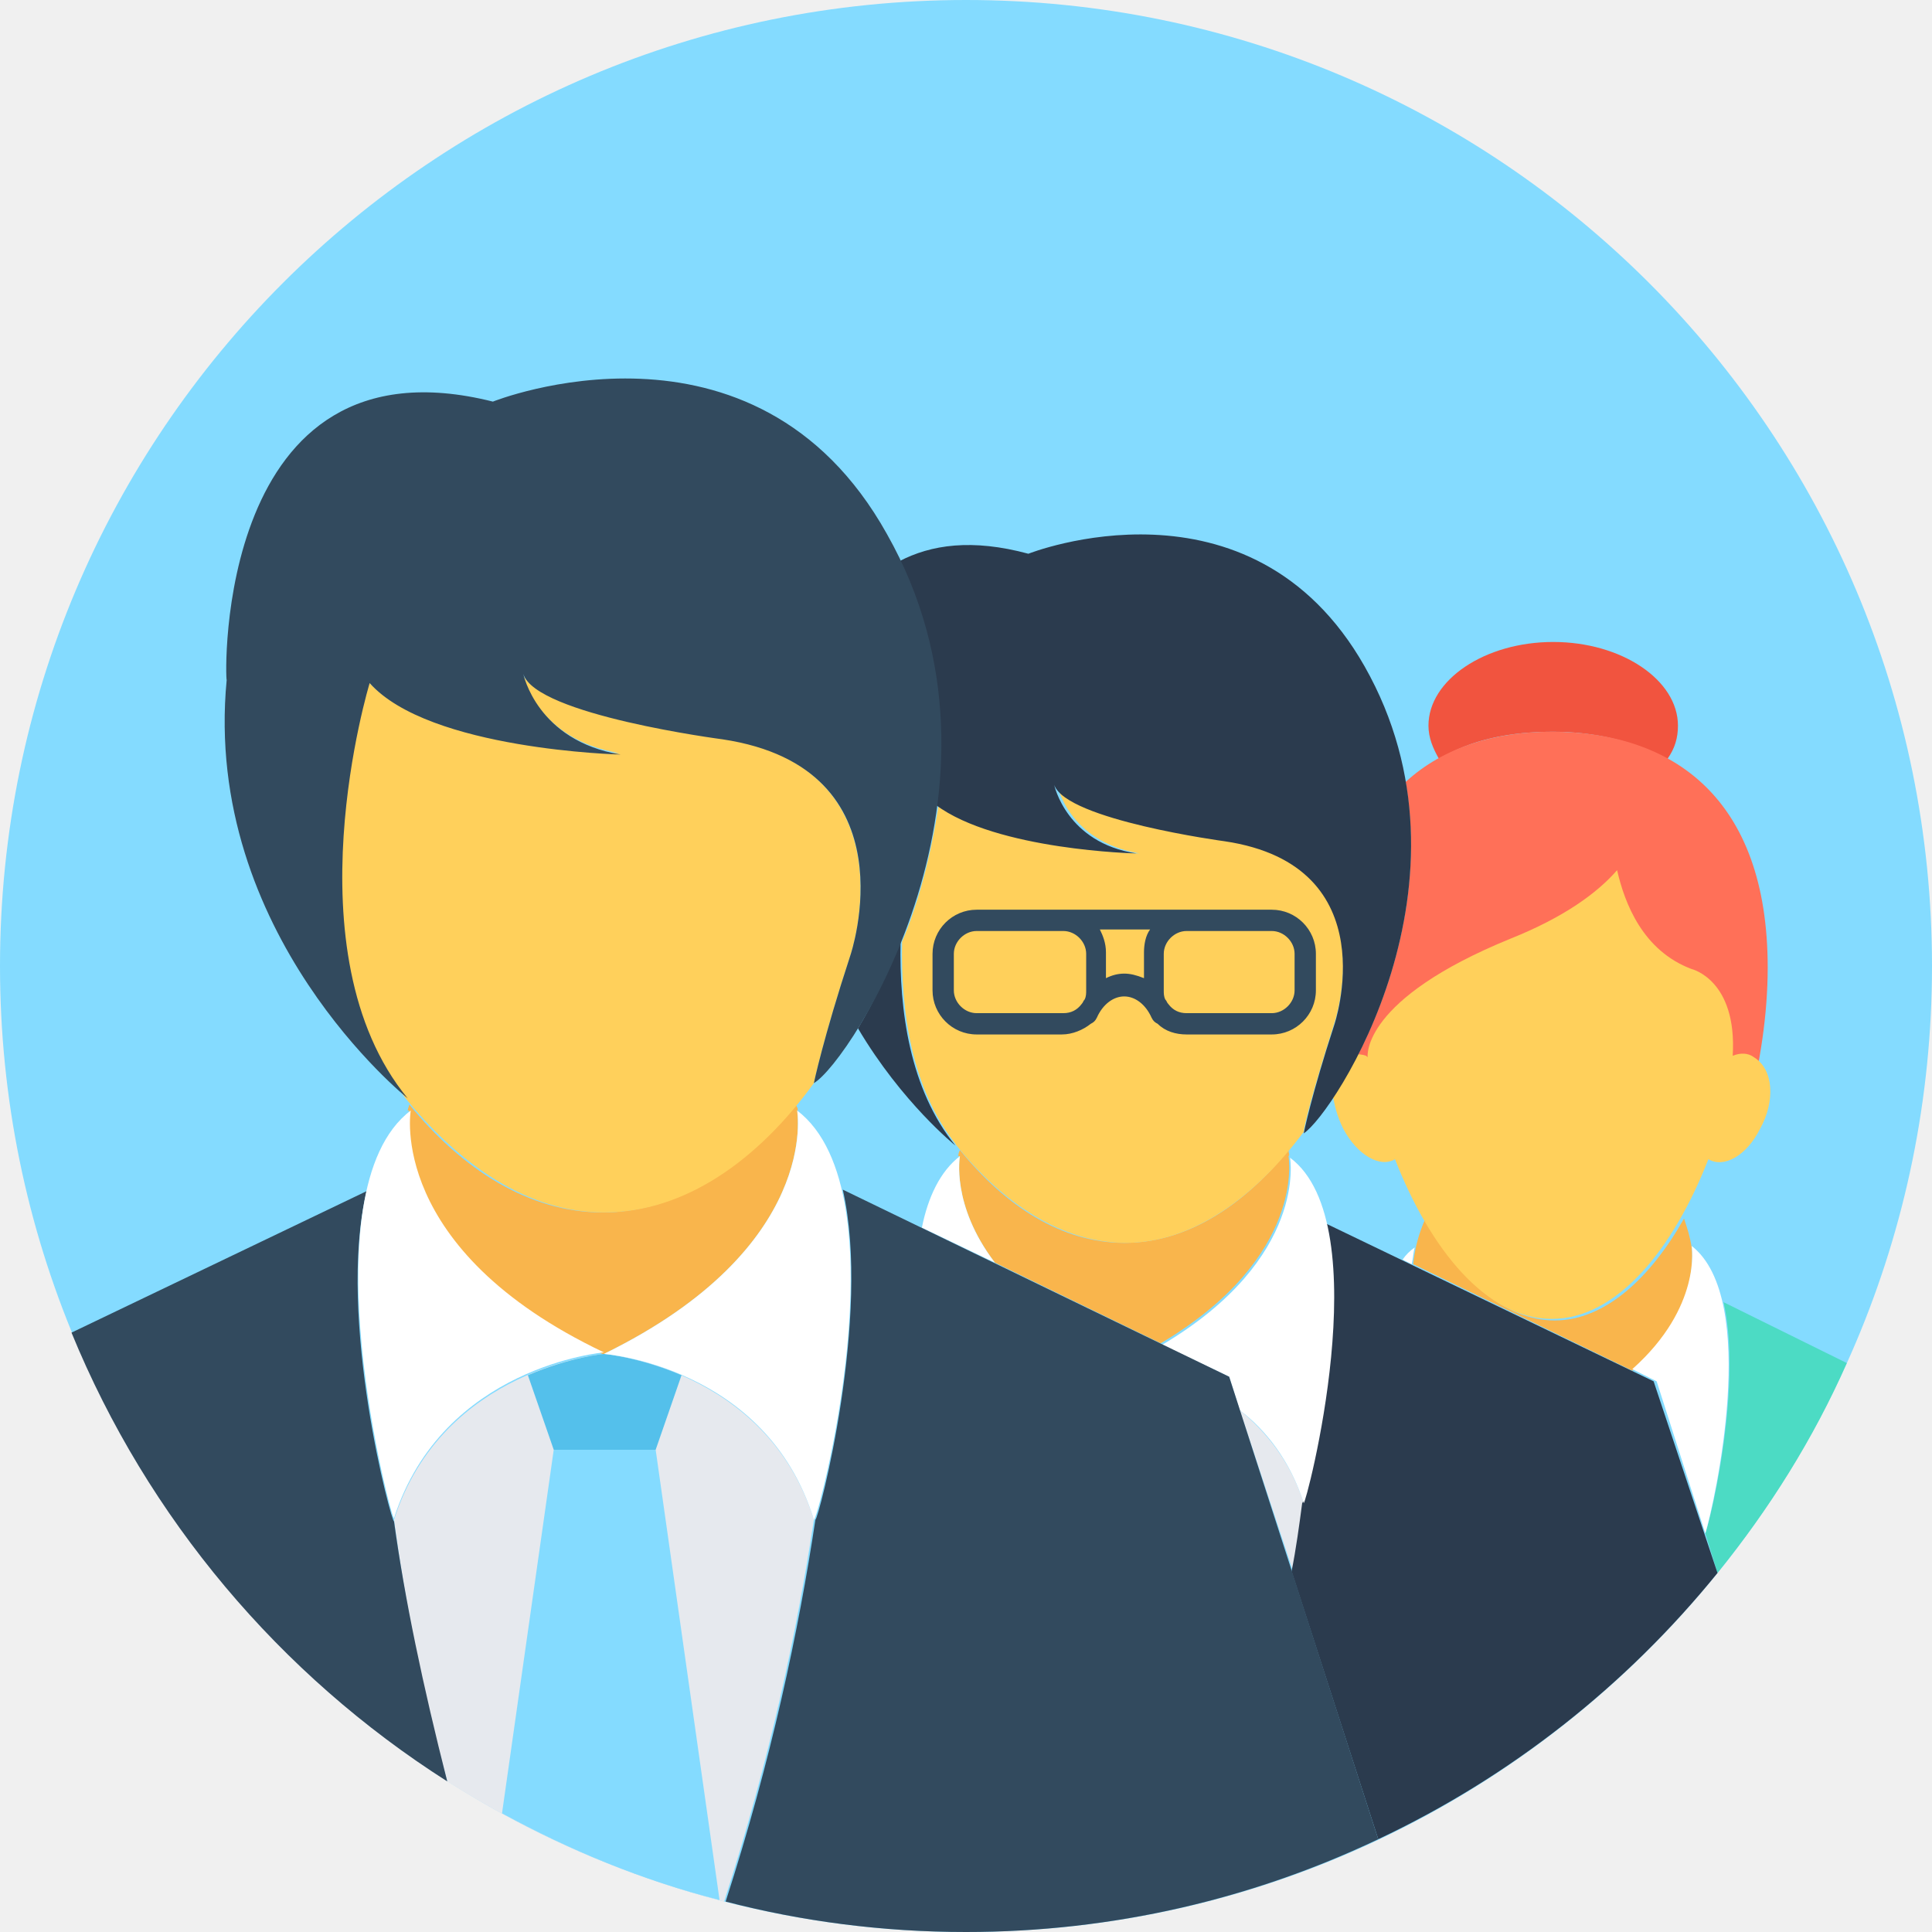
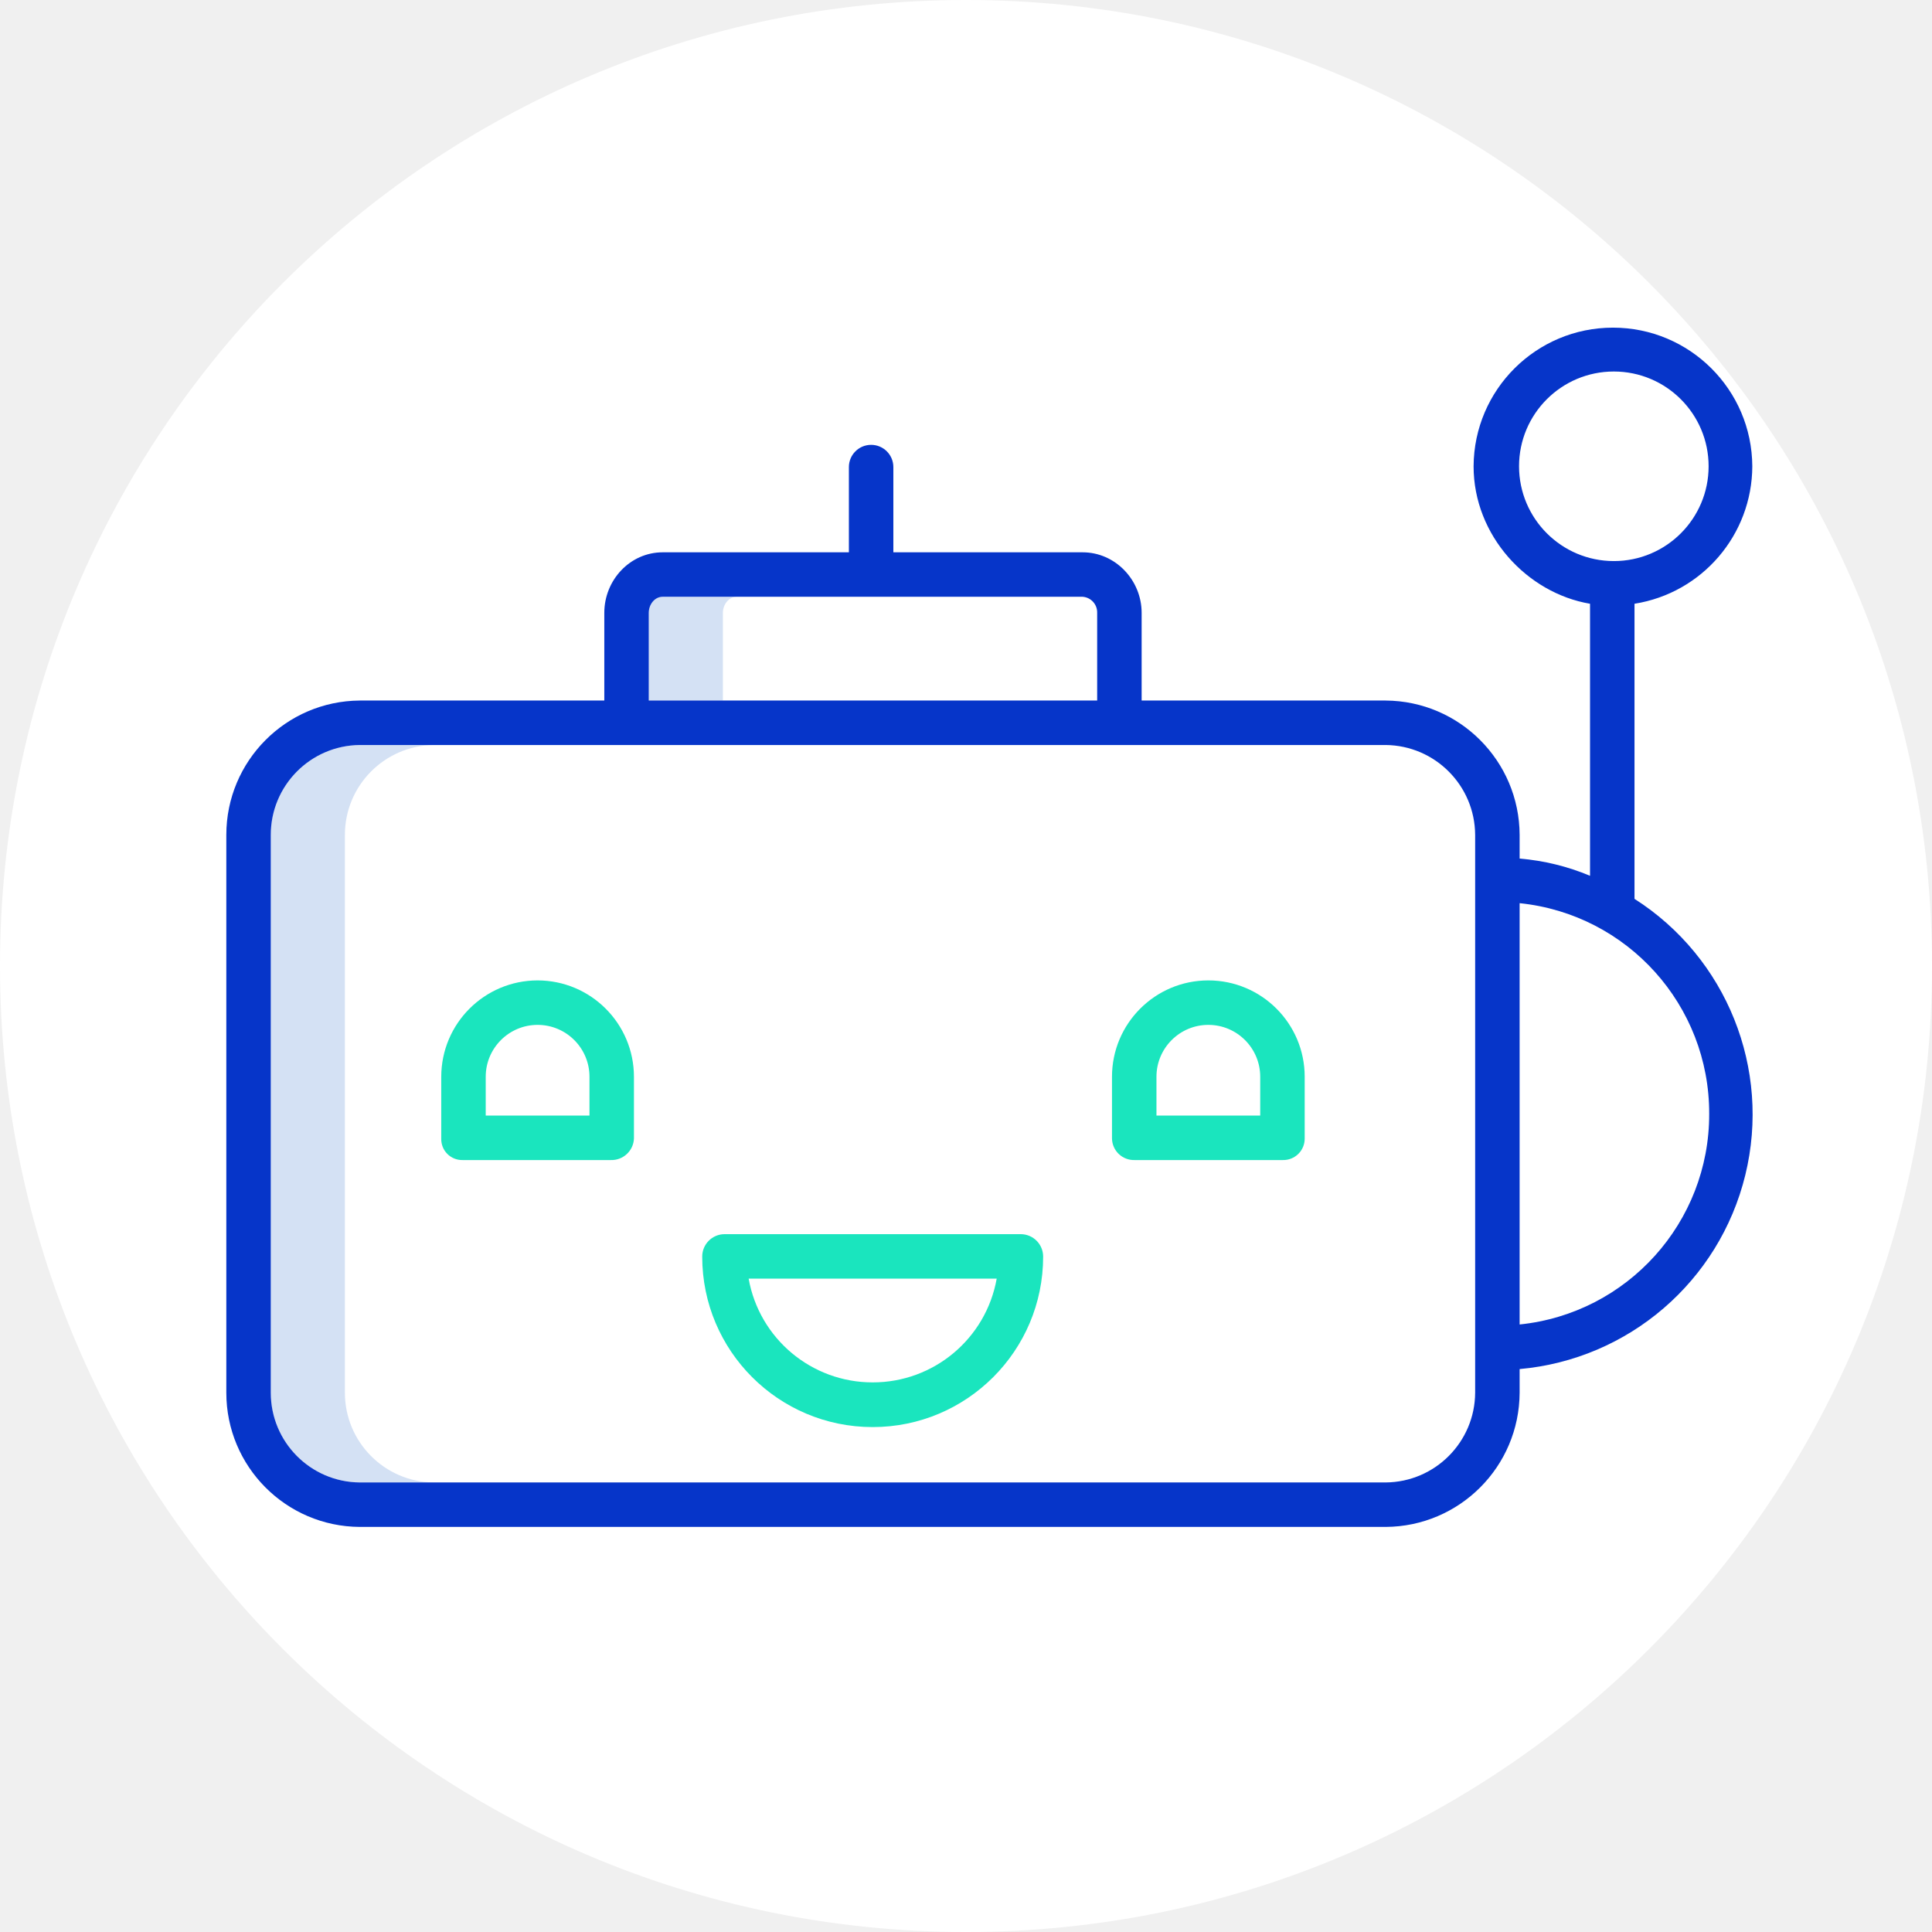
- <svg xmlns="http://www.w3.org/2000/svg" version="1.1" id="Layer_1" x="0px" y="0px" viewBox="0 0 508 508" style="enable-background:new 0 0 508 508;" xml:space="preserve">
-   <circle style="fill:#84DBFF;" cx="254" cy="254" r="254" />
-   <path style="fill:#F1543F;" d="M441.2,190.8c0,3.2-0.8,6-2.8,8.8c-8.8-4.8-19.2-7.2-30-7.2c-11.2,0-21.6,2-30,7.2  c-1.6-2.8-2.8-5.6-2.8-8.8c0-12,14.8-22,32.8-22C426.4,168.8,441.2,178.8,441.2,190.8z" />
-   <path style="fill:#FF7058;" d="M464.8,254.4c0,12.4-2,25.2-5.2,37.6H357.2c-0.8-3.6-1.6-6.8-2.4-10.4c9.6-17.2,20-45.6,14.8-76  c10-9.2,23.6-13.2,38.4-13.2C439.6,192.4,464.8,209.6,464.8,254.4z" />
-   <path style="fill:#F9B54C;" d="M444.8,328c0,0,2.8,16-15.6,32.4l-57.6-28c0.4-4.4,1.6-8.4,3.2-12c8.8,16,20.8,26.8,34,26.8  s25.2-11.2,34-26.8C443.6,322.8,444.4,325.2,444.8,328L444.8,328z" />
-   <path style="fill:#4CDBC4;" d="M485.6,358.4c-8.8,20-20.4,38.4-34,55.2l-3.2-10.4c2-6,9.6-39.6,4.8-60.8L485.6,358.4z" />
-   <g>
-     <path style="fill:#FFFFFF;" d="M448.4,403.2l-12.8-40l-6.4-3.2c18.4-16.4,15.6-32.4,15.6-32.4C462.8,341.6,450.8,395.2,448.4,403.2   z" />
-     <path style="fill:#FFFFFF;" d="M372,328c-0.4,1.2-0.4,2.8-0.8,4.4l-2.4-1.2C369.6,330,370.8,328.8,372,328z" />
+ <svg xmlns="http://www.w3.org/2000/svg" version="1.1" width="512" height="512" x="0" y="0" viewBox="0 0 411.869 411" style="enable-background:new 0 0 512 512" xml:space="preserve" class="">
+   <circle r="205.935" cx="205.935" cy="205.5" fill="#ffffff" shape="circle" />
+   <g transform="matrix(0.79,0,0,0.79,48.24682,69.07168)">
+     <path d="m137.754 73.059h-20c-2.199 0-3.754 2.125-3.754 4.332v23.668h20v-23.668c0-2.207 1.551-4.332 3.754-4.332zm0 0" fill="#d4e1f4" data-original="#d4e1f4" style="" />
+     <path d="m32 287.848v-150.527c-.008-13.301 10.699-24.125 24-24.262h-20c-13.301.137-24.008 10.961-24 24.262v150.527c0 13.289 10.711 24.094 24 24.211h20c-13.289-.117-24-10.922-24-24.211zm0 0" fill="#d4e1f4" data-original="#d4e1f4" style="" />
+     <path d="m411.789 37.848c-.105-20.695-16.91-37.414-37.605-37.414-20.691 0-37.496 16.719-37.605 37.414 0 18.676 14.422 34.211 31.422 37.094v73.41c-6.051-2.535-12.461-4.105-19-4.648v-6.383c-.074-19.957-16.203-36.133-36.156-36.262h-65.844v-23.668c0-8.824-7.09-16.332-15.91-16.332h-51.09v-23c0-3.316-2.688-6-6-6s-6 2.684-6 6v23h-50.246c-8.82 0-15.754 7.508-15.754 16.332v23.668h-66c-19.922.145-36 16.336-36 36.262v150.527c.004 19.914 16.086 36.086 36 36.211h276.844c19.941-.109 36.074-16.266 36.156-36.211v-6.383c29.41-2.625 53.891-23.672 60.898-52.355 7.008-28.684-5.012-58.648-29.898-74.539v-79.629c18.258-2.902 31.719-18.609 31.789-37.094zm-297.789 39.543c0-2.207 1.551-4.332 3.754-4.332h113.336c2.25.168 3.973 2.074 3.91 4.332v23.668h-121zm223 210.457c-.074 13.32-10.84 24.109-24.156 24.211h-276.844c-13.289-.117-24-10.922-24-24.211v-150.527c-.008-13.301 10.699-24.125 24-24.262h276.844c13.328.125 24.09 10.93 24.156 24.262zm63.156-75.266c.078 29.273-22.035 53.848-51.156 56.848v-113.691c29.121 3 51.234 27.57 51.156 56.844zm-51.312-174.734c0-14.129 11.449-25.578 25.578-25.578 14.125 0 25.578 11.449 25.578 25.578 0 14.125-11.453 25.578-25.578 25.578-14.121-.016-25.562-11.457-25.578-25.578zm0 0" fill="#0635c9" data-original="#0635c9" style="" />
+     <g fill="#1ae5be">
+       <path d="m84 176.582c-14.352.016-25.984 11.648-26 26v16.668c-.047 1.543.539 3.043 1.629 4.141s2.578 1.699 4.125 1.668h40c3.324.105 6.113-2.488 6.246-5.809v-16.668c-.016-14.352-11.648-25.984-26-26zm14 36.477h-28v-10.477c0-7.73 6.27-14 14-14s14 6.27 14 14zm0 0" fill="#1ae5be" data-original="#1ae5be" style="" />
+       <path d="m239 202.582v16.668c.027 1.578.688 3.082 1.832 4.176 1.145 1.09 2.676 1.676 4.258 1.633h40c1.559.039 3.07-.559 4.184-1.652 1.117-1.094 1.738-2.594 1.727-4.156v-16.668c0-14.359-11.641-26-26-26s-26 11.641-26 26zm40 0v10.477h-28v-10.477c0-7.73 6.27-14 14-14s14 6.27 14 14zm0 0" fill="#1ae5be" data-original="#1ae5be" style="" />
+       <path d="m220.422 251.117c.004-3.324-2.676-6.031-6-6.059h-80c-3.328.027-6.008 2.734-6 6.059 0 25.406 20.594 46 46 46 25.402 0 46-20.594 46-46zm-46 33.941c-16.473.016-30.582-11.785-33.473-28h66.941c-2.891 16.215-17 28.016-33.469 28zm0 0" fill="#1ae5be" data-original="#1ae5be" style="" />
+     </g>
  </g>
-   <path style="fill:#FFD05B;" d="M462.8,296.8c-3.6,7.2-9.6,10.4-13.6,8c-9.2,23.6-24,42-41.2,42s-32-18.4-41.2-42  c-4,2.4-10-1.2-13.6-8c-1.6-3.2-2.4-6.4-2.8-9.2c2-2.8,4-6.4,6-10.4c0.8,0,1.6,0,2.8,0.4l0,0l0.4,0.4l0,0c0-0.4-1.6-15.2,37.6-31.2  c14-5.6,22.8-12,28-18c2,8.8,6.8,21.2,19.6,26c0,0,12,2.8,10.8,22.8l0,0c2-0.8,4-0.8,5.6,0.4C466.4,281.2,466.8,289.6,462.8,296.8z" />
-   <path style="fill:#E6E9EE;" d="M342.8,395.2L342.8,395.2c-0.8,5.6-2,11.6-2.8,18l-14-42.4C332.8,376.4,339.2,384,342.8,395.2z" />
-   <path style="fill:#F9B54C;" d="M338.8,304c0,0,4.8,26.4-33.6,49.2L261.6,332c-11.6-15.2-9.2-28-9.2-28s0,0-0.4,0  c0-0.4,0-0.8,0.4-1.6c12,14.8,26.8,24.4,43.2,24.4s31.2-9.6,43.2-24.4C338.8,303.2,339.2,303.6,338.8,304  C339.2,304,339.2,304,338.8,304z" />
-   <path style="fill:#2B3B4E;" d="M451.6,413.6c-24,29.6-54.4,53.6-89.2,70l-22.8-70.4c1.2-6,2-12,2.8-18c0.4,0.8,12.8-45.6,6-73.6  l86.4,41.6L451.6,413.6z" />
-   <g>
-     <path style="fill:#FFFFFF;" d="M342.8,395.2c-3.6-11.2-10-19.2-16.8-24.4l-2.8-8.8l-17.6-8.4c38.4-22.8,33.6-49.2,33.6-49.2   C362.8,322,343.2,396.4,342.8,395.2z" />
-     <path style="fill:#FFFFFF;" d="M261.6,332l-19.2-9.2c1.6-8,4.8-14.8,10-18.8C252.4,304,250,316.8,261.6,332z" />
-   </g>
-   <path style="fill:#FFD05B;" d="M350.8,269.2c-5.6,17.6-8,27.2-8,28.4l0,0c-12.8,17.2-29.2,29.2-46.8,29.2c-16.8,0-32.4-10.4-44.8-26  c0,0,0.4,0,0.4,0.4c-12-14.8-14.8-35.6-14.4-53.6l0,0c4.4-10.4,7.6-22.8,9.6-36c16,12,52.8,12.8,52.8,12.8  c-18.8-3.2-21.6-18-21.6-18c3.2,9.2,44.8,14.8,44.8,14.8C365.2,227.2,350.8,269.2,350.8,269.2z" />
-   <g>
-     <path style="fill:#2B3B4E;" d="M251.2,301.2c0,0-14-11.2-25.6-30.8c3.6-6,7.6-14,11.2-22.8C236.4,265.6,239.2,286.4,251.2,301.2z" />
-     <path style="fill:#2B3B4E;" d="M342.8,298c0,0,2-10,8-28.4c0,0,14.4-42-28.8-48.4c0,0-41.6-5.6-44.8-14.8c0,0,3.2,15.2,21.6,18   c0,0-36.8-0.8-52.8-12.8c2.4-20,0.8-42-9.6-64c8.4-4.4,19.2-6,34-2c0,0,58.4-23.2,88.4,29.6C390.8,231.6,350.8,292.8,342.8,298z" />
-   </g>
-   <path style="fill:#324A5E;" d="M334.4,239.2H314h-2h-32.4h-1.2h-21.6c-6.4,0-11.6,5.2-11.6,11.6v9.6c0,6.4,5.2,11.6,11.6,11.6h22.4  c2.8,0,5.6-1.2,7.6-2.8c0.8-0.4,1.2-0.8,1.6-1.6c1.6-3.6,4.4-5.6,7.2-5.6c2.8,0,5.6,2,7.2,5.6c0.4,0.8,0.8,1.2,1.6,1.6  c2,2,4.8,2.8,7.6,2.8h22.4c6.4,0,11.6-5.2,11.6-11.6v-9.6C346,244.4,340.8,239.2,334.4,239.2z M256.8,266.4c-3.2,0-6-2.8-6-6v-9.6  c0-3.2,2.8-6,6-6h21.6h1.2c3.2,0,6,2.8,6,6v9.6c0,0.8,0,1.6-0.4,2.4c-0.4,0.4-0.4,0.8-0.8,1.2c-1.2,1.6-2.8,2.4-4.8,2.4H256.8z   M295.6,256c-1.6,0-3.2,0.4-4.8,1.2v-6.8c0-2.4-0.8-4.4-1.6-6h13.2c-1.2,1.6-1.6,4-1.6,6v6.8C298.8,256.4,297.2,256,295.6,256z   M340.4,260.4c0,3.2-2.8,6-6,6H312c-2,0-3.6-0.8-4.8-2.4c-0.4-0.4-0.4-0.8-0.8-1.2c-0.4-0.8-0.4-1.6-0.4-2.4v-9.6c0-3.2,2.8-6,6-6h2  h20.4c3.2,0,6,2.8,6,6V260.4z" />
-   <g>
-     <path style="fill:#E6E9EE;" d="M77.6,436.4c0.4,0.8,1.2,1.2,1.6,1.6C78.8,437.6,78,437.2,77.6,436.4L77.6,436.4z" />
-     <path style="fill:#E6E9EE;" d="M160,355.6c-0.4,0-0.8,0.4-1.2,0.4s-0.8-0.4-1.2-0.4H160z" />
-     <path style="fill:#E6E9EE;" d="M214,399.6c-4.4,29.2-11.6,63.2-23.6,100.4c-26-6.8-50.8-17.6-72.8-31.6c-6.8-24.8-11.2-48-14-68.8   c12.8-40,55.2-43.6,55.2-43.6S201.6,359.6,214,399.6z" />
-   </g>
-   <path style="fill:#F9B54C;" d="M209.6,292c0,0,6.4,36-50.8,64h-0.4c-57.2-28-50.8-64-50.8-64s0,0-0.4,0c0-0.4,0.4-1.2,0.4-1.6  c14,17.2,31.6,28.4,50.8,28.4s36.4-11.2,50.8-28.4C209.6,291.2,210,291.6,209.6,292C210,292.4,210,292,209.6,292z" />
-   <g>
-     <path style="fill:#54C0EB;" d="M159.2,356C159.2,356,158.8,356,159.2,356c-0.4,0-0.4,0-0.4,0H159.2z" />
-     <path style="fill:#54C0EB;" d="M179.2,361.6l-6.8,19.6h-26.8l-6.8-19.6c11.2-4.8,20-5.6,20-5.6S168,356.8,179.2,361.6z" />
-   </g>
-   <path style="fill:#84DBFF;" d="M189.2,499.6l-16.8-118.4h-26.8L132,476.8C149.6,486.4,168.8,494.4,189.2,499.6z" />
-   <path style="fill:#324A5E;" d="M117.6,468.4c-44-28-78.8-69.2-98.8-118l77.6-37.2c-8,33.6,6.8,88,7.2,86.8  C106.4,420.4,111.2,443.2,117.6,468.4z" />
-   <g>
-     <path style="fill:#FFFFFF;" d="M209.6,292c0,0,6.4,36-50.8,64c0,0,42.8,3.2,55.2,43.6C214.8,400.8,238,313.6,209.6,292z" />
-     <path style="fill:#FFFFFF;" d="M108,292c-28,21.2-4.8,108.8-4.4,107.2c12.8-40,55.2-43.6,55.2-43.6C101.6,328.4,108,292,108,292z" />
-   </g>
-   <path style="fill:#FFD05B;" d="M223.6,251.2c-7.2,22-9.6,33.6-9.6,33.6c-14.8,20.4-34,34-55.2,34c-20,0-38-12.4-52.8-30.8l0.4,0.4  c-31.2-38.4-9.6-109.2-9.6-109.2c15.6,17.6,66,18.8,66,18.8c-22-3.6-25.6-21.2-25.6-21.2c3.6,10.8,52.4,17.2,52.4,17.2  C240.4,202,223.6,251.2,223.6,251.2z" />
-   <g>
-     <path style="fill:#324A5E;" d="M129.6,105.6c0,0,68.8-27.6,103.6,34.8c37.6,66.4-9.6,138.8-19.2,144.4c0,0,2.4-11.6,9.6-33.6   c0,0,16.8-49.2-33.6-56.8c0,0-49.2-6.4-52.4-17.2c0,0,3.6,17.6,25.6,21.2c0,0-50.4-1.2-66-18.8c0,0-21.6,70.8,10,109.2   c0,0-54-43.2-47.6-110C59.2,178.8,56.4,87.2,129.6,105.6z" />
-     <path style="fill:#324A5E;" d="M362.4,483.6C329.6,499.2,292.8,508,254,508c-22,0-43.2-2.8-63.2-8c12-37.2,19.2-71.2,23.6-100.4   l0,0c0.8,0,14.8-53.6,7.2-86.8L323.2,362L362.4,483.6z" />
-   </g>
-   <g>
- </g>
-   <g>
- </g>
-   <g>
- </g>
-   <g>
- </g>
-   <g>
- </g>
-   <g>
- </g>
-   <g>
- </g>
-   <g>
- </g>
-   <g>
- </g>
-   <g>
- </g>
-   <g>
- </g>
-   <g>
- </g>
-   <g>
- </g>
-   <g>
- </g>
-   <g>
- </g>
</svg>
